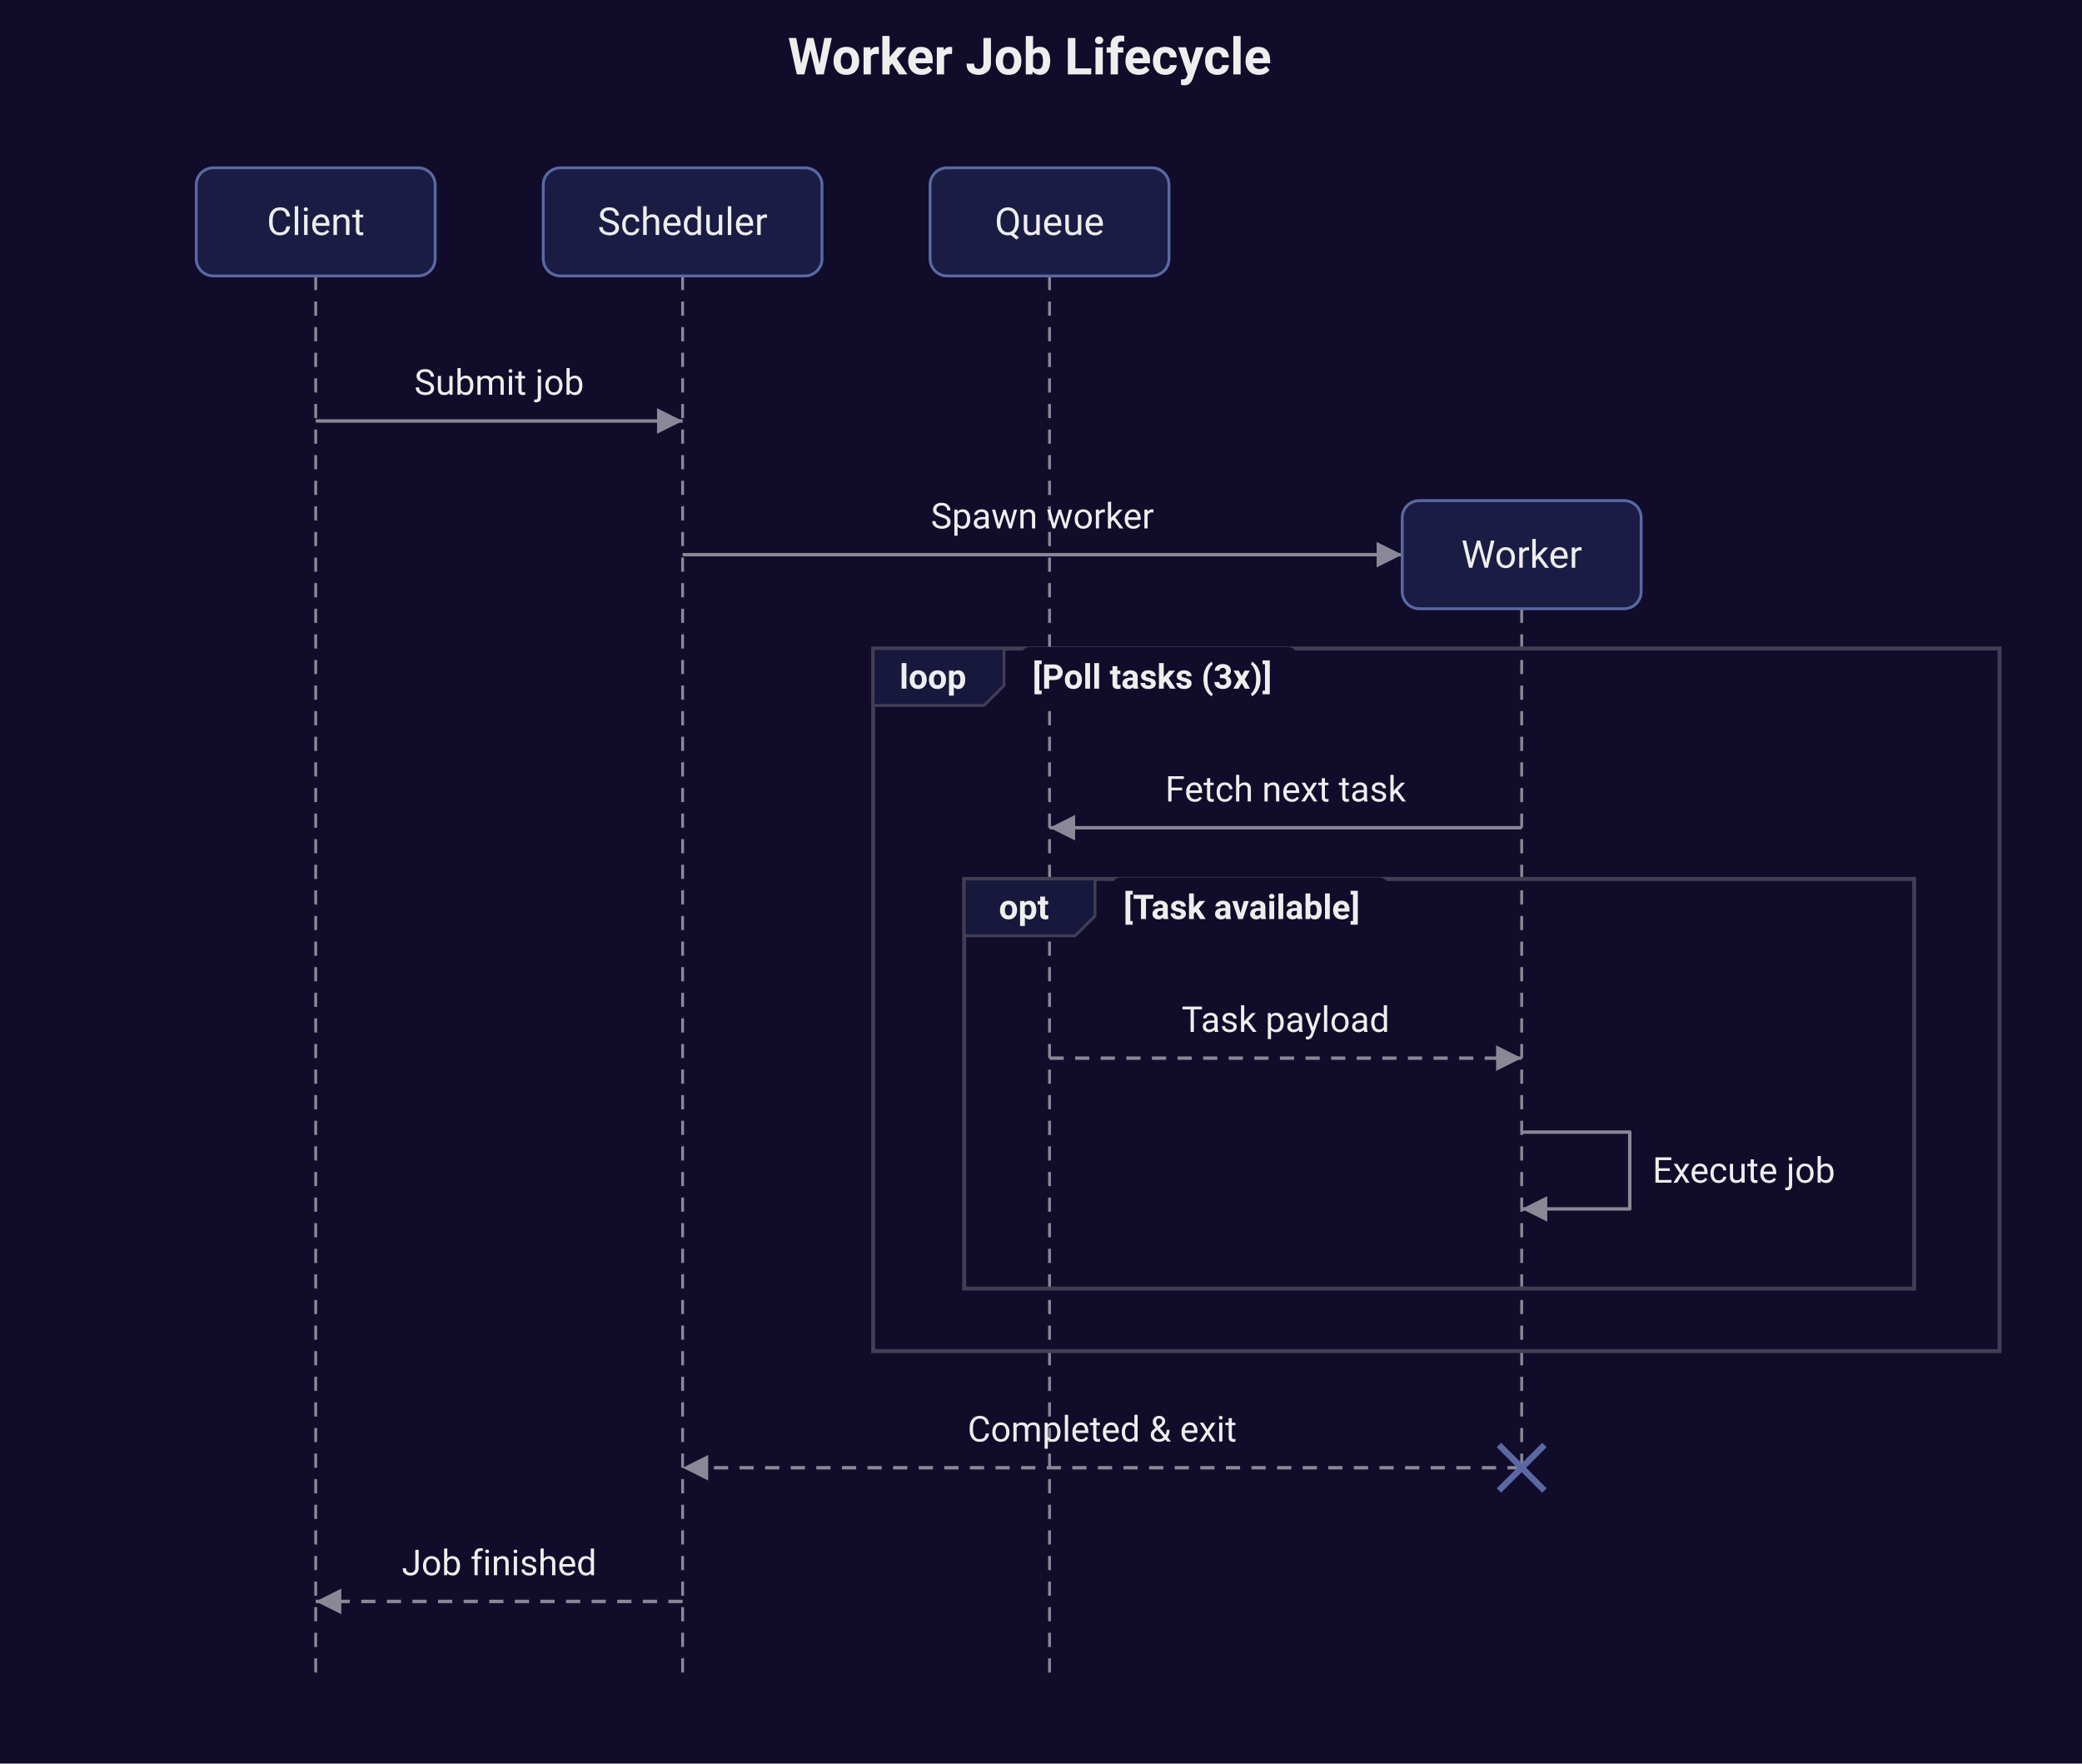
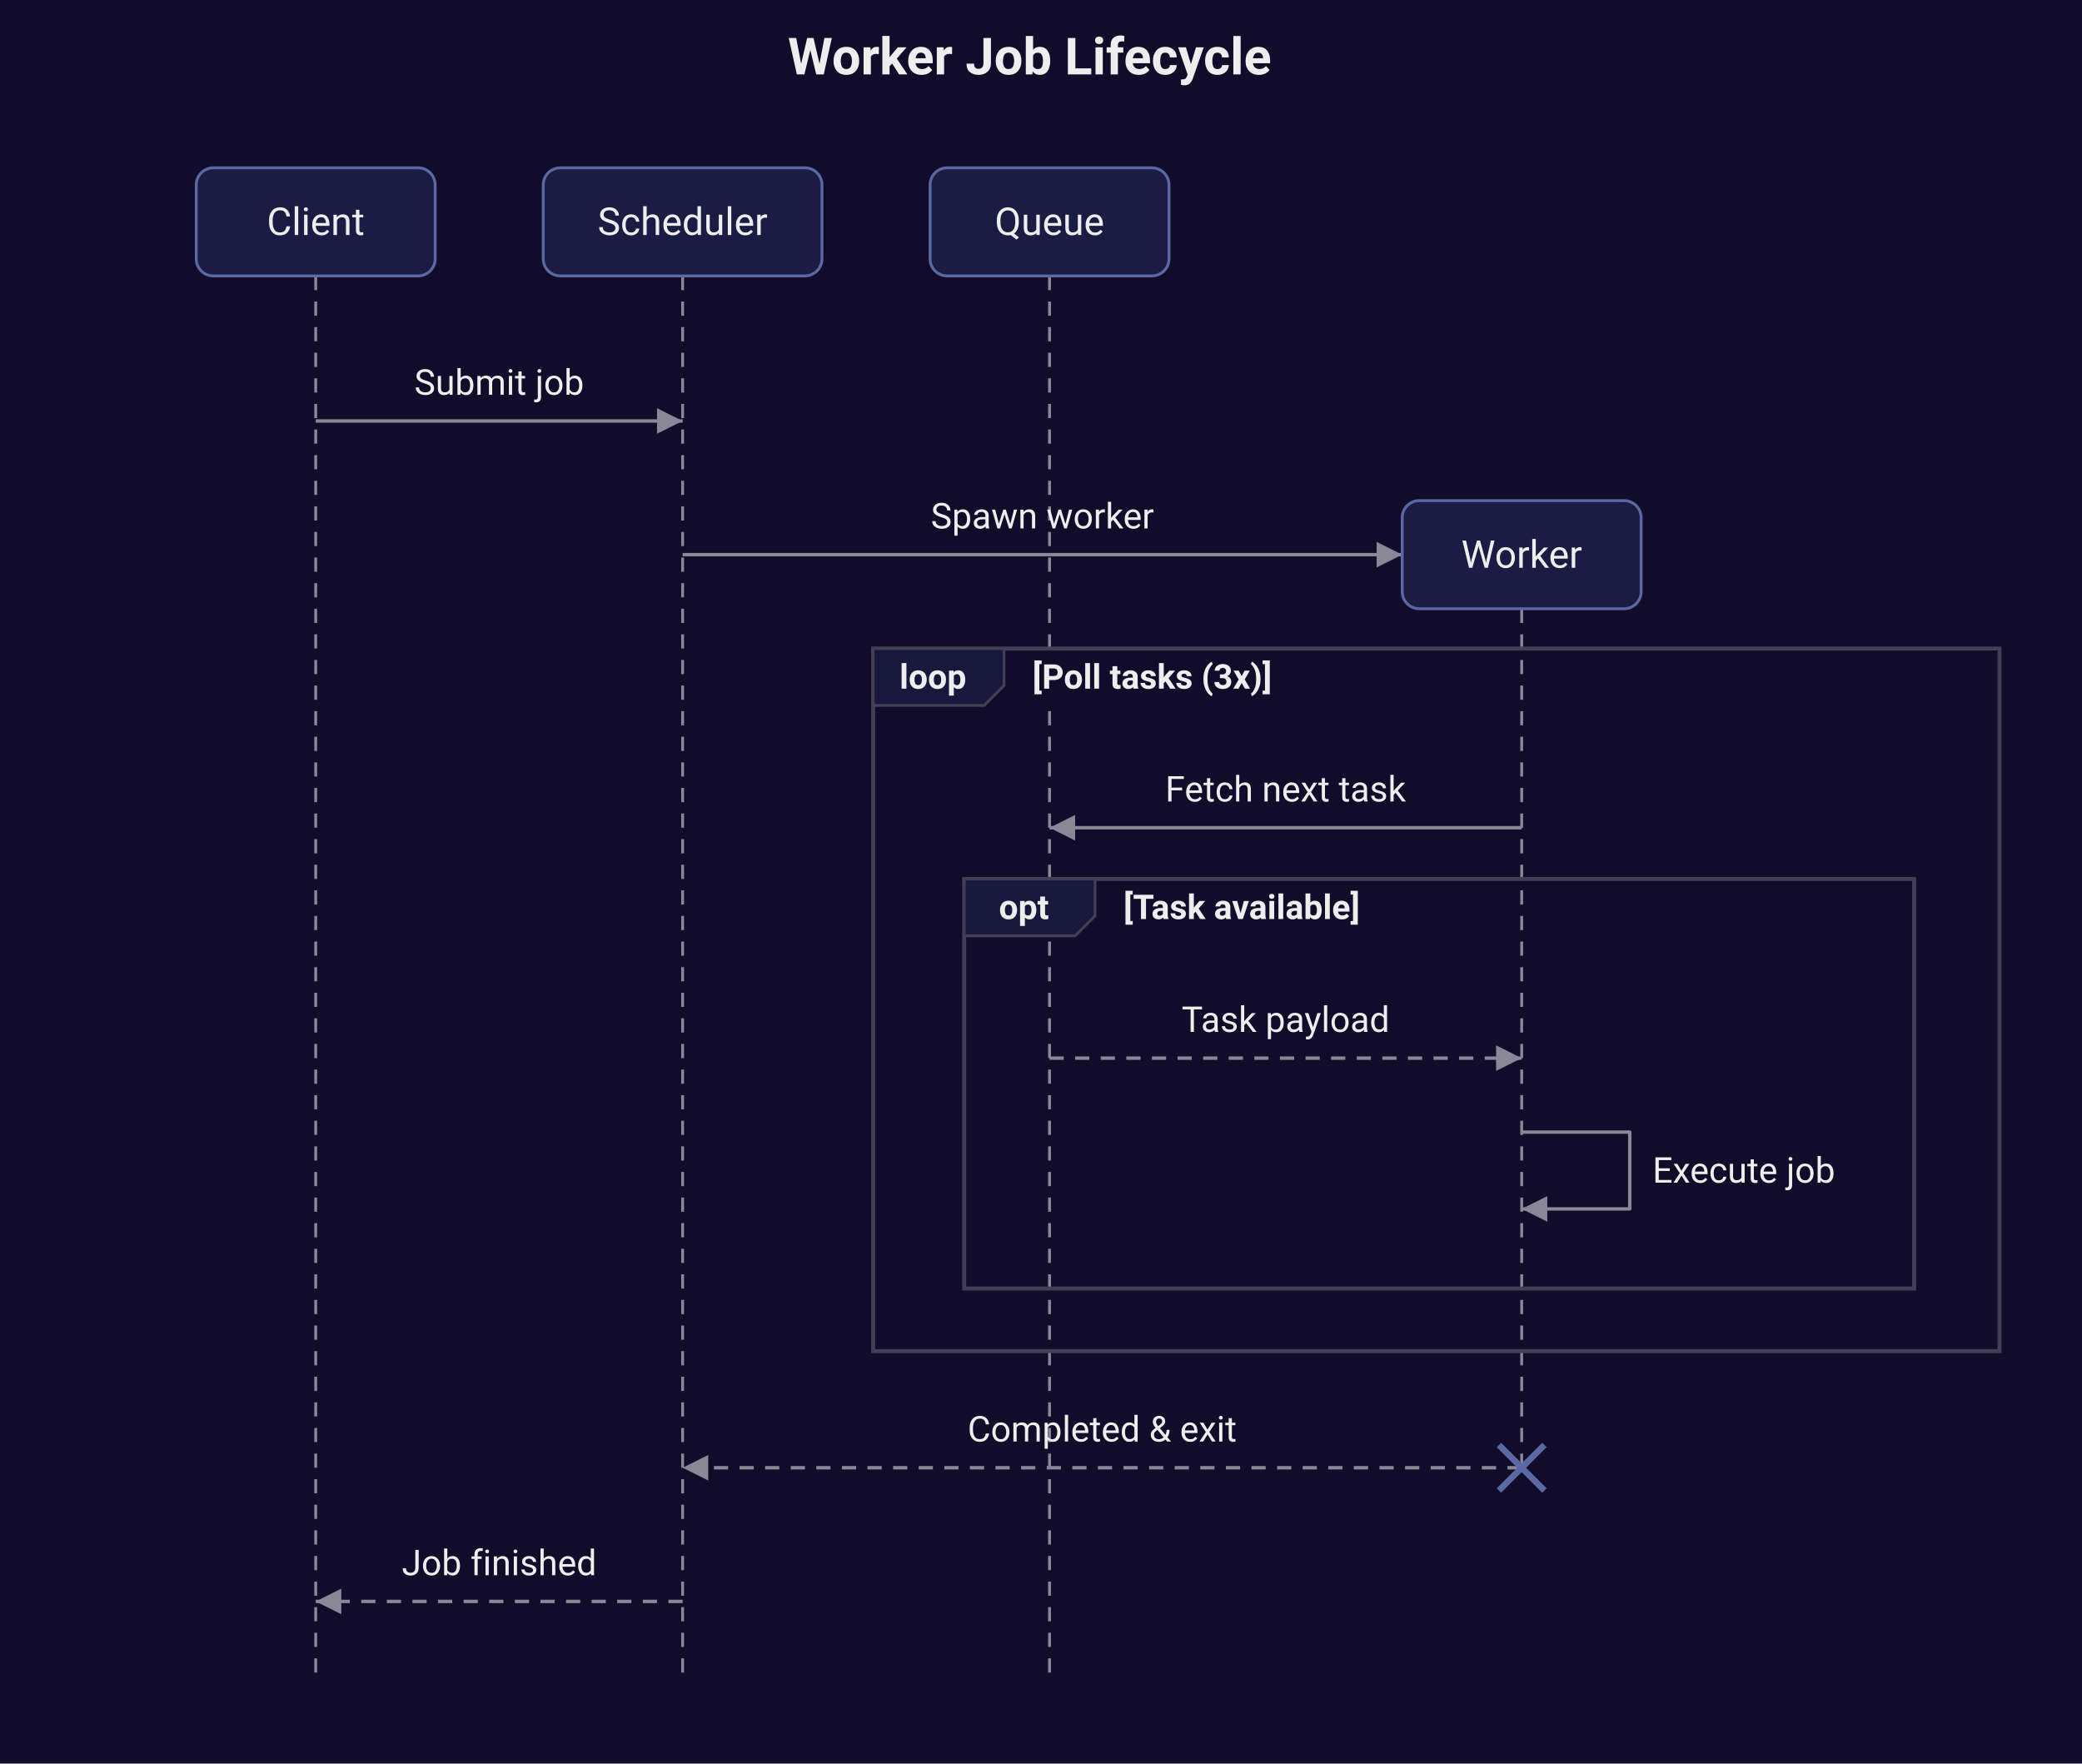
<svg xmlns="http://www.w3.org/2000/svg" width="732" height="620" viewBox="0 0 732 620">
  <rect x="0" y="0" width="732" height="620" fill="#100C2A" />
  <text font-size="18" x="277" y="20" font-weight="bold" dominant-baseline="central" font-family="Roboto" fill="#EEEEEE">
Worker Job Lifecycle
</text>
  <line stroke-width="1" x1="111" y1="97" x2="111" y2="591" stroke="#8A8896" stroke-dasharray="5,4" />
  <line stroke-width="1" x1="240" y1="97" x2="240" y2="591" stroke="#8A8896" stroke-dasharray="5,4" />
  <line stroke-width="1" x1="369" y1="97" x2="369" y2="591" stroke="#8A8896" stroke-dasharray="5,4" />
  <line stroke-width="1" x1="535" y1="214" x2="535" y2="516" stroke="#8A8896" stroke-dasharray="5,4" />
  <rect x="307" y="228" width="396" height="247" stroke="#413E55" stroke-width="1.4" fill="none" />
  <polygon points="307,228 353,228 353,241 346,248 307,248" stroke="#413E55" fill="#18183D" />
  <text font-size="12" x="328" y="238" font-weight="bold" dominant-baseline="central" text-anchor="middle" font-family="Roboto" fill="#EEEEEE">
loop
</text>
-   <rect x="359" y="227.5" width="97" height="21" rx="3" ry="3" fill="#100C2A" />
+   <rect x="359" y="229.5" width="97" height="18.5" rx="3" ry="3" fill="#100C2A" />
  <text font-size="12" x="363" y="238" font-weight="bold" dominant-baseline="central" text-anchor="start" font-family="Roboto" fill="#EEEEEE">
[Poll tasks (3x)]
</text>
  <rect x="339" y="309" width="334" height="144" stroke="#413E55" stroke-width="1.4" fill="none" />
  <polygon points="339,309 385,309 385,322 378,329 339,329" stroke="#413E55" fill="#18183D" />
  <text font-size="12" x="360" y="319" font-weight="bold" dominant-baseline="central" text-anchor="middle" font-family="Roboto" fill="#EEEEEE">
opt
</text>
-   <rect x="391" y="308.5" width="97" height="21" rx="3" ry="3" fill="#100C2A" />
+   <rect x="391" y="310.5" width="97" height="18.5" rx="3" ry="3" fill="#100C2A" />
  <text font-size="12" x="395" y="319" font-weight="bold" dominant-baseline="central" text-anchor="start" font-family="Roboto" fill="#EEEEEE">
[Task available]
</text>
  <line stroke-width="1.2" x1="111" y1="148" x2="240" y2="148" stroke="#8A8896" />
  <polygon points="240,148 231,143.5 231,152.5" fill="#8A8896" />
  <text font-size="12.5" x="175.5" y="134.5" dominant-baseline="central" text-anchor="middle" font-family="Roboto" fill="#EEEEEE">
Submit job
</text>
  <line stroke-width="1.2" x1="240" y1="195" x2="493" y2="195" stroke="#8A8896" />
  <polygon points="493,195 484,190.5 484,199.5" fill="#8A8896" />
  <text font-size="12.5" x="366.5" y="181.5" dominant-baseline="central" text-anchor="middle" font-family="Roboto" fill="#EEEEEE">
Spawn worker
</text>
  <line stroke-width="1.2" x1="535" y1="291" x2="369" y2="291" stroke="#8A8896" />
  <polygon points="369,291 378,286.5 378,295.5" fill="#8A8896" />
  <text font-size="12.5" x="452" y="277.5" dominant-baseline="central" text-anchor="middle" font-family="Roboto" fill="#EEEEEE">
Fetch next task
</text>
  <line stroke-width="1.2" x1="369" y1="372" x2="535" y2="372" stroke="#8A8896" stroke-dasharray="5,4" />
  <polygon points="535,372 526,367.5 526,376.5" fill="#8A8896" />
  <text font-size="12.5" x="452" y="358.5" dominant-baseline="central" text-anchor="middle" font-family="Roboto" fill="#EEEEEE">
Task payload
</text>
  <path d="M530 363 L568 363 L568 390 L530 390" transform="translate(5,35)" fill="none" stroke-width="1.2" stroke="#8A8896" stroke-linejoin="round" />
  <polygon points="535,425 544,420.5 544,429.5" fill="#8A8896" />
  <text font-size="12.5" x="581" y="411.5" dominant-baseline="central" text-anchor="start" font-family="Roboto" fill="#EEEEEE">
Execute job
</text>
  <line stroke-width="1.2" x1="535" y1="516" x2="240" y2="516" stroke="#8A8896" stroke-dasharray="5,4" />
  <polygon points="240,516 249,511.5 249,520.5" fill="#8A8896" />
  <text font-size="12.5" x="387.5" y="502.5" dominant-baseline="central" text-anchor="middle" font-family="Roboto" fill="#EEEEEE">
Completed &amp; exit
</text>
  <line stroke-width="2.2" x1="527" y1="508" x2="543" y2="524" stroke="#5A69A4" />
  <line stroke-width="2.2" x1="527" y1="524" x2="543" y2="508" stroke="#5A69A4" />
  <line stroke-width="1.2" x1="240" y1="563" x2="111" y2="563" stroke="#8A8896" stroke-dasharray="5,4" />
  <polygon points="111,563 120,558.5 120,567.5" fill="#8A8896" />
  <text font-size="12.5" x="175.5" y="549.5" dominant-baseline="central" text-anchor="middle" font-family="Roboto" fill="#EEEEEE">
Job finished
</text>
  <rect x="69" y="59" width="84" height="38" rx="6" ry="6" stroke="#5A69A4" stroke-width="1" fill="#1B1C43" />
  <text font-size="13.5" x="111" y="78" dominant-baseline="central" text-anchor="middle" font-family="Roboto" fill="#EEEEEE">
Client
</text>
  <rect x="191" y="59" width="98" height="38" rx="6" ry="6" stroke="#5A69A4" stroke-width="1" fill="#1B1C43" />
  <text font-size="13.5" x="240" y="78" dominant-baseline="central" text-anchor="middle" font-family="Roboto" fill="#EEEEEE">
Scheduler
</text>
  <rect x="327" y="59" width="84" height="38" rx="6" ry="6" stroke="#5A69A4" stroke-width="1" fill="#1B1C43" />
  <text font-size="13.5" x="369" y="78" dominant-baseline="central" text-anchor="middle" font-family="Roboto" fill="#EEEEEE">
Queue
</text>
  <rect x="493" y="176" width="84" height="38" rx="6" ry="6" stroke="#5A69A4" stroke-width="1" fill="#1B1C43" />
  <text font-size="13.5" x="535" y="195" dominant-baseline="central" text-anchor="middle" font-family="Roboto" fill="#EEEEEE">
Worker
</text>
</svg>
